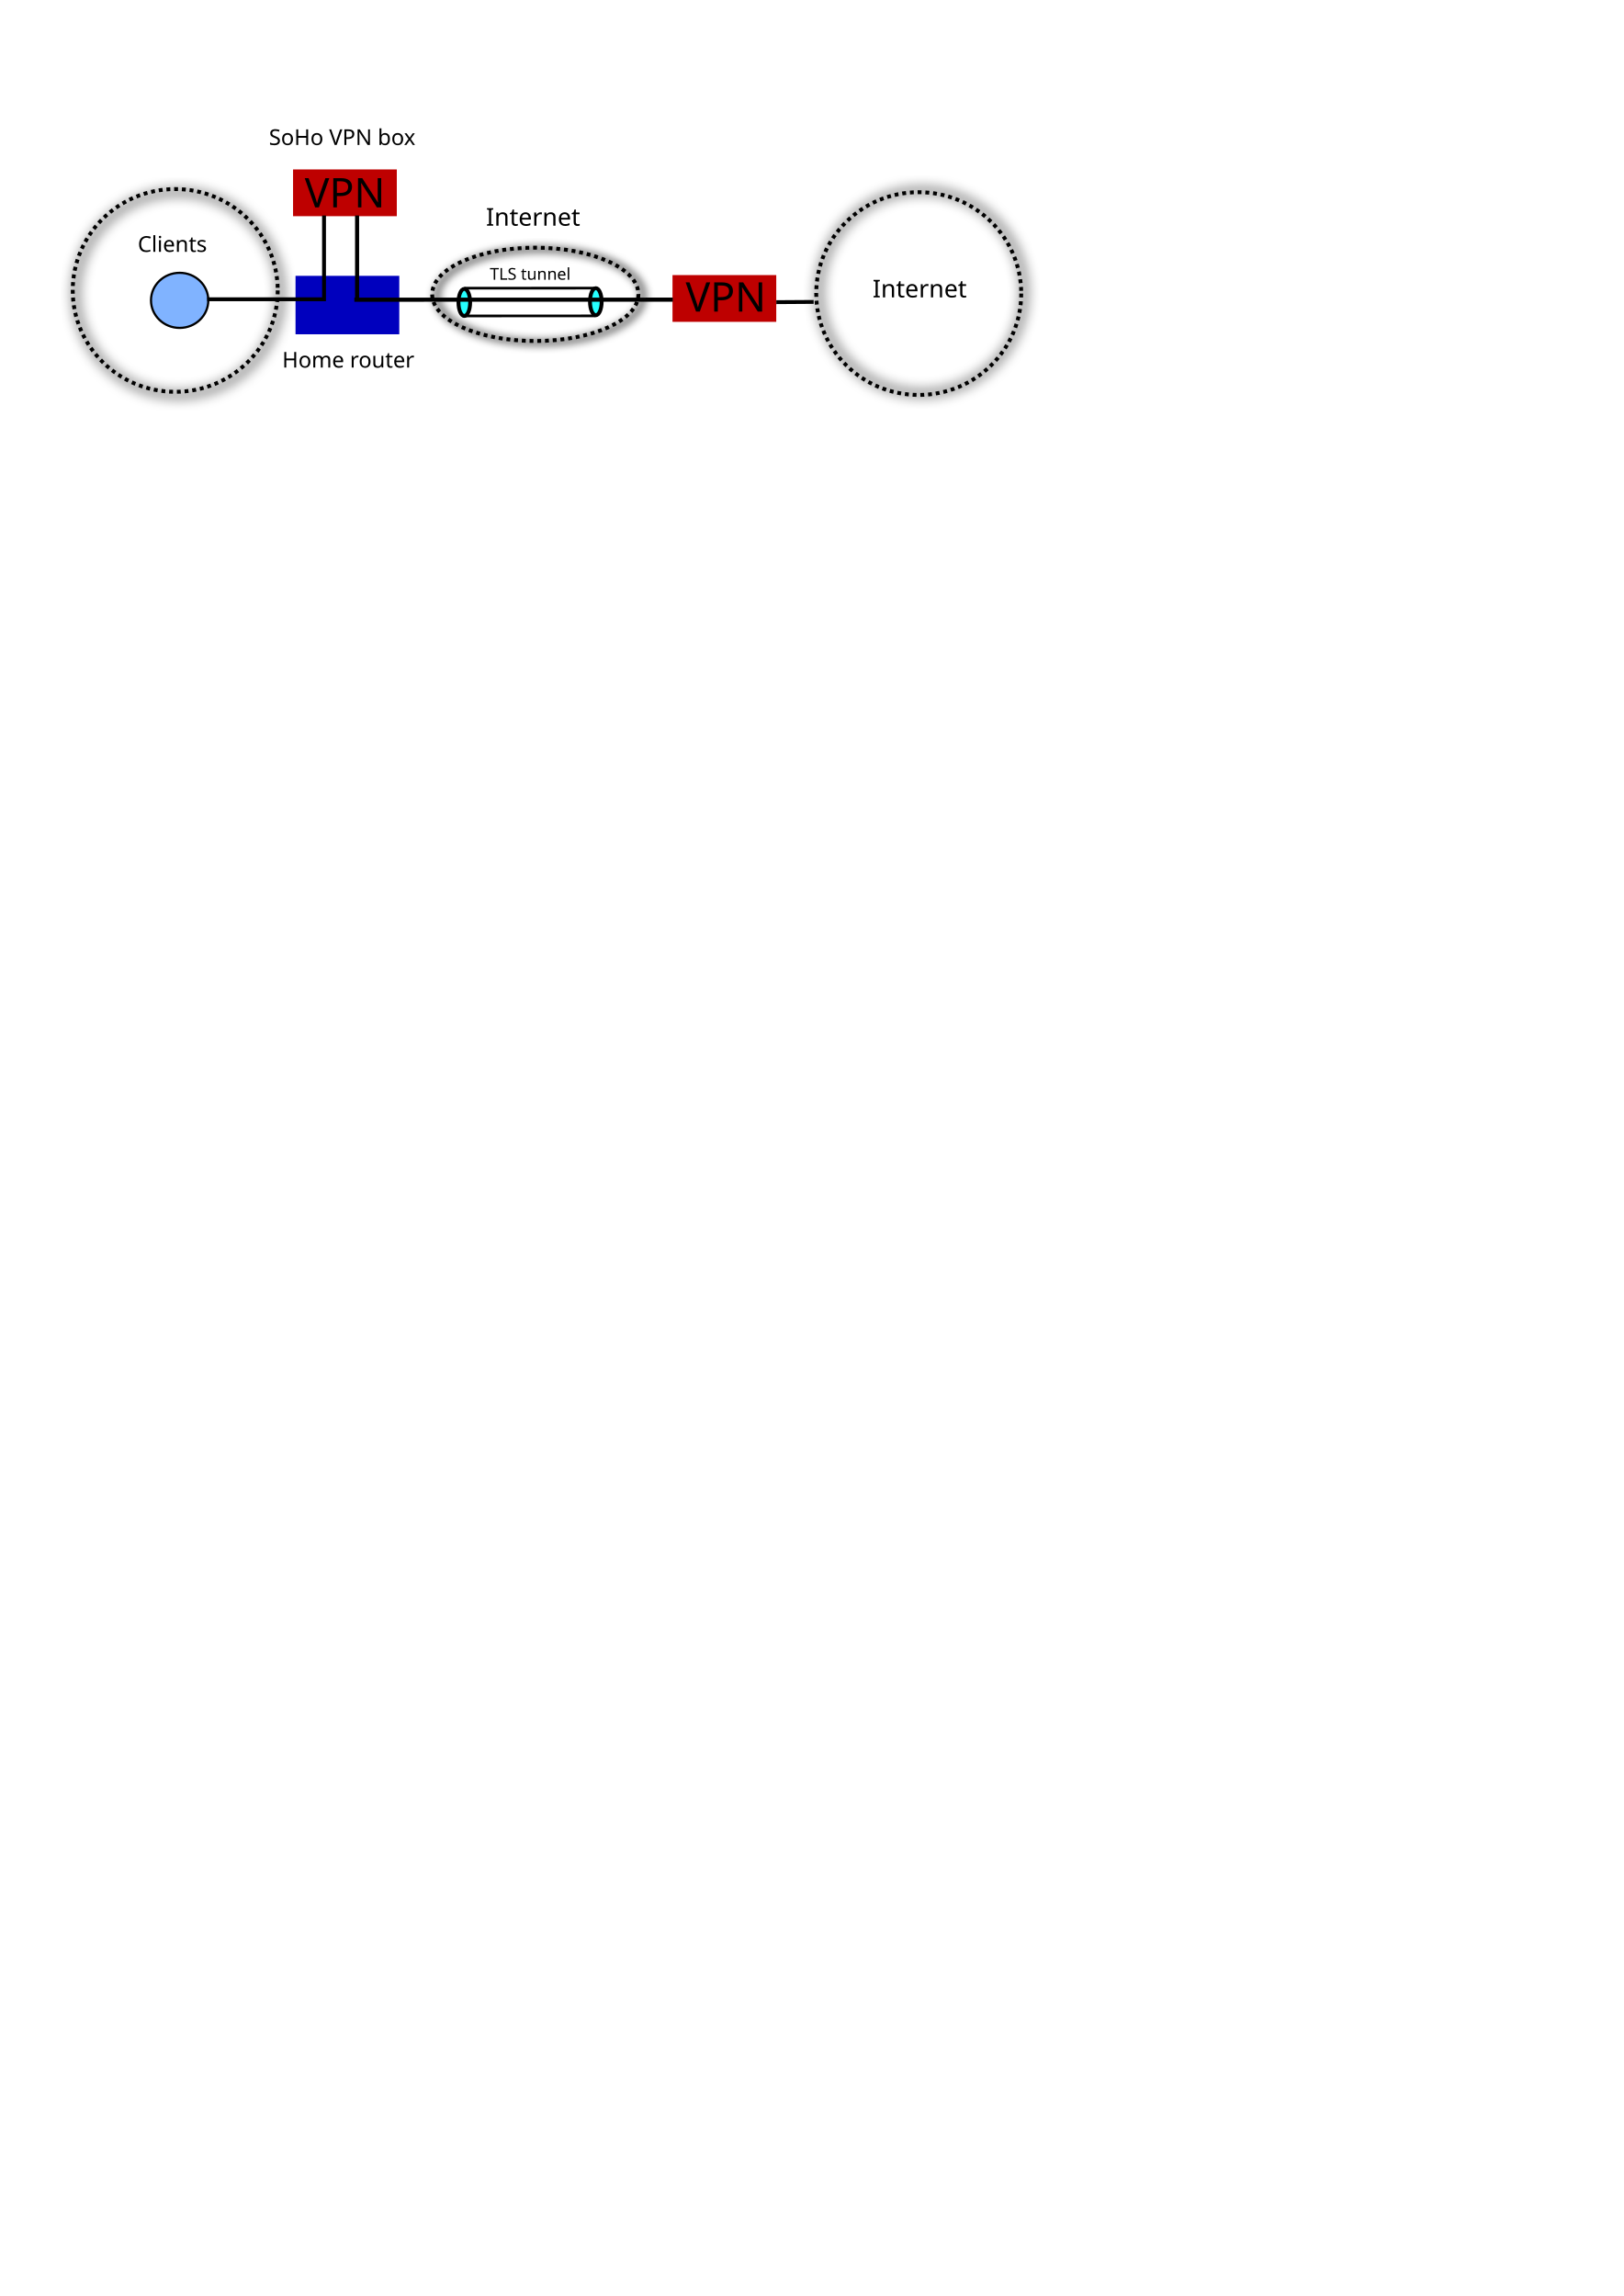
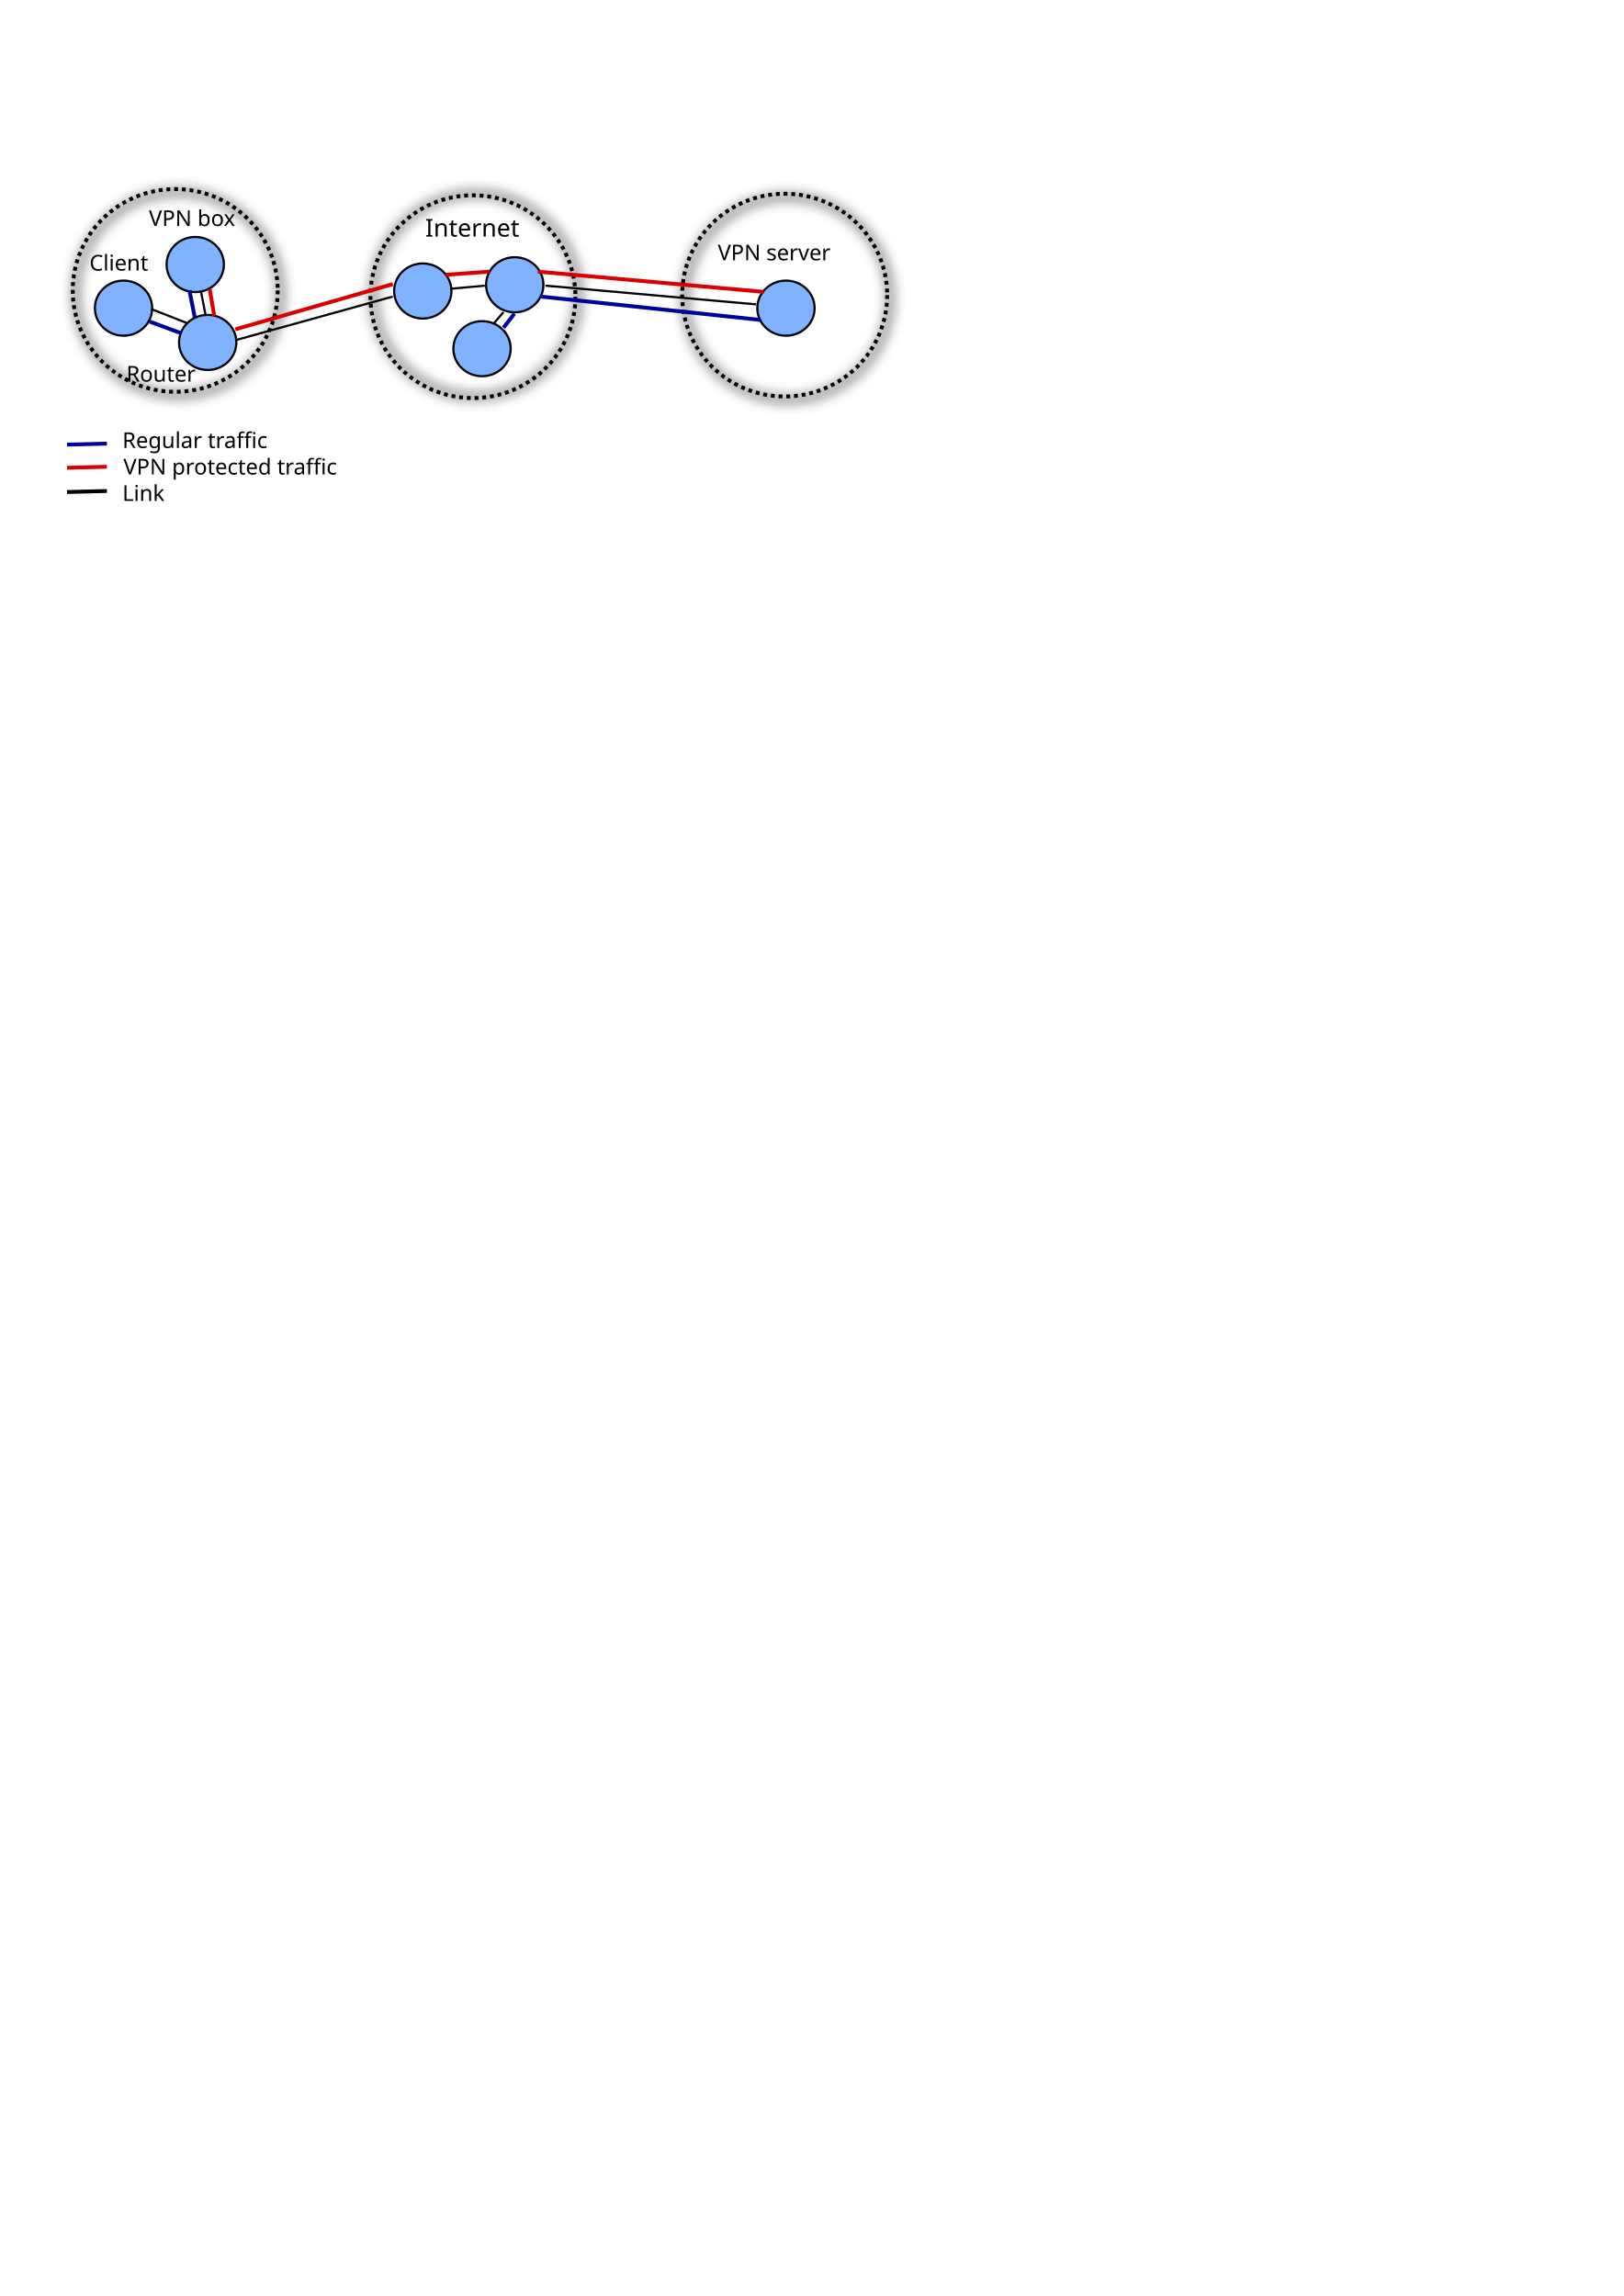
<svg xmlns="http://www.w3.org/2000/svg" width="210mm" height="297mm" viewBox="0 0 210 297" version="1.1" id="svg8">
  <defs id="defs2">
    <filter style="color-interpolation-filters:sRGB" id="filter4329" x="-0.072" width="1.143" y="-0.072" height="1.145">
      <feGaussianBlur stdDeviation="0.791" id="feGaussianBlur4331" />
    </filter>
-     <filter style="color-interpolation-filters:sRGB" id="filter4361" x="-0.052" width="1.105" y="-0.116" height="1.231">
-       <feGaussianBlur stdDeviation="0.581" id="feGaussianBlur4363" />
-     </filter>
  </defs>
  <g id="layer1">
-     <rect style="fill:#be0000;fill-opacity:1;stroke-width:0.265" y="21.917" x="37.902" height="6.048" width="13.418" id="rect4520" />
-     <text xml:space="preserve" style="font-style:normal;font-weight:normal;font-size:5.292px;line-height:1.25;font-family:sans-serif;letter-spacing:0px;word-spacing:0px;fill:#000000;fill-opacity:1;stroke:none;stroke-width:0.265" x="39.414" y="26.83" id="text4528">
-       <tspan id="tspan4526" x="39.414" y="26.83" style="stroke-width:0.265">VPN</tspan>
+     <text xml:space="preserve" style="font-style:normal;font-weight:normal;font-size:2.117px;line-height:1.25;font-family:sans-serif;letter-spacing:0px;word-spacing:0px;fill:#000000;fill-opacity:1;stroke:none;stroke-width:0.265" x="54.996" y="30.604" id="text4744">
+       <tspan id="tspan4742" x="54.996" y="30.604" style="font-size:3.175px;stroke-width:0.265">Internet</tspan>
    </text>
-     <rect style="fill:#be0000;fill-opacity:1;stroke-width:0.265" y="35.584" x="86.978" height="6.048" width="13.418" id="rect4635" />
-     <text id="text4645" y="40.309" x="88.679" style="font-style:normal;font-weight:normal;font-size:5.292px;line-height:1.25;font-family:sans-serif;letter-spacing:0px;word-spacing:0px;fill:#000000;fill-opacity:1;stroke:none;stroke-width:0.265" xml:space="preserve">
-       <tspan style="stroke-width:0.265" y="40.309" x="88.679" id="tspan4643">VPN</tspan>
+     <ellipse ry="3.564" rx="3.706" cy="39.861" cx="15.977" id="ellipse4198" style="color:#000000;clip-rule:nonzero;display:inline;overflow:visible;visibility:visible;opacity:1;isolation:auto;mix-blend-mode:normal;color-interpolation:sRGB;color-interpolation-filters:linearRGB;solid-color:#000000;solid-opacity:1;fill:#80b3ff;fill-opacity:1;fill-rule:nonzero;stroke:#000000;stroke-width:0.282;stroke-linecap:butt;stroke-linejoin:miter;stroke-miterlimit:4;stroke-dasharray:none;stroke-dashoffset:0;stroke-opacity:1;color-rendering:auto;image-rendering:auto;shape-rendering:auto;text-rendering:auto;enable-background:accumulate" />
+     <text xml:space="preserve" style="font-style:normal;font-weight:normal;font-size:2.822px;line-height:125%;font-family:sans-serif;letter-spacing:0px;word-spacing:0px;fill:#000000;fill-opacity:1;stroke:none;stroke-width:1px;stroke-linecap:butt;stroke-linejoin:miter;stroke-opacity:1" x="19.258" y="29.237" id="text4227">
+       <tspan id="tspan4229" x="19.258" y="29.237">VPN box</tspan>
    </text>
-     <rect y="35.681" x="38.221" height="7.56" width="13.418" id="rect4681" style="fill:#0000be;fill-opacity:1;stroke-width:0.179" />
-     <ellipse style="fill:#26ffff;fill-opacity:1;stroke:#000000;stroke-width:0.5;stroke-miterlimit:4;stroke-dasharray:none;stroke-dashoffset:0.301;stroke-opacity:1" id="path4730" cx="60.051" cy="39.119" rx="0.756" ry="1.748" />
-     <path id="path4732" d="m 76.974,37.269 -16.921,0.008" style="fill:#26ffff;fill-opacity:1;stroke:#000000;stroke-width:0.343;stroke-linecap:butt;stroke-linejoin:miter;stroke-miterlimit:4;stroke-dasharray:none;stroke-opacity:1" />
-     <path style="fill:#26ffff;fill-opacity:1;stroke:#000000;stroke-width:0.343;stroke-linecap:butt;stroke-linejoin:miter;stroke-miterlimit:4;stroke-dasharray:none;stroke-opacity:1" d="m 77.021,40.86 -16.921,0.008" id="path4734" />
-     <ellipse ry="1.748" rx="0.756" cy="39.025" cx="77.06" id="ellipse4736" style="fill:#26ffff;fill-opacity:1;stroke:#000000;stroke-width:0.5;stroke-miterlimit:4;stroke-dasharray:none;stroke-dashoffset:0.301;stroke-opacity:1" />
-     <text xml:space="preserve" style="font-style:normal;font-weight:normal;font-size:2.117px;line-height:1.25;font-family:sans-serif;letter-spacing:0px;word-spacing:0px;fill:#000000;fill-opacity:1;stroke:none;stroke-width:0.265" x="63.358" y="36.19" id="text4740">
-       <tspan id="tspan4738" x="63.358" y="36.19" style="stroke-width:0.265">TLS tunnel</tspan>
+     <text xml:space="preserve" style="font-style:normal;font-weight:normal;font-size:2.822px;line-height:125%;font-family:sans-serif;letter-spacing:0px;word-spacing:0px;fill:#000000;fill-opacity:1;stroke:none;stroke-width:1px;stroke-linecap:butt;stroke-linejoin:miter;stroke-opacity:1" x="16.332" y="49.363" id="text4231">
+       <tspan id="tspan4233" x="16.332" y="49.363">Router</tspan>
    </text>
-     <text xml:space="preserve" style="font-style:normal;font-weight:normal;font-size:2.117px;line-height:1.25;font-family:sans-serif;letter-spacing:0px;word-spacing:0px;fill:#000000;fill-opacity:1;stroke:none;stroke-width:0.265" x="112.851" y="38.466" id="text4744">
-       <tspan id="tspan4742" x="112.851" y="38.466" style="font-size:3.175px;stroke-width:0.265">Internet</tspan>
-     </text>
-     <ellipse ry="3.564" rx="3.706" cy="38.853" cx="23.235" id="ellipse4198" style="color:#000000;clip-rule:nonzero;display:inline;overflow:visible;visibility:visible;opacity:1;isolation:auto;mix-blend-mode:normal;color-interpolation:sRGB;color-interpolation-filters:linearRGB;solid-color:#000000;solid-opacity:1;fill:#80b3ff;fill-opacity:1;fill-rule:nonzero;stroke:#000000;stroke-width:0.282;stroke-linecap:butt;stroke-linejoin:miter;stroke-miterlimit:4;stroke-dasharray:none;stroke-dashoffset:0;stroke-opacity:1;color-rendering:auto;image-rendering:auto;shape-rendering:auto;text-rendering:auto;enable-background:accumulate" />
-     <path id="path4223" d="m 105.232,39.054 -4.831,0.031" style="fill:none;stroke:#000000;stroke-width:0.5;stroke-linecap:butt;stroke-linejoin:miter;stroke-miterlimit:4;stroke-dasharray:none;stroke-opacity:1" />
-     <text xml:space="preserve" style="font-style:normal;font-weight:normal;font-size:2.822px;line-height:125%;font-family:sans-serif;letter-spacing:0px;word-spacing:0px;fill:#000000;fill-opacity:1;stroke:none;stroke-width:1px;stroke-linecap:butt;stroke-linejoin:miter;stroke-opacity:1" x="34.781" y="18.755" id="text4227">
-       <tspan id="tspan4229" x="34.781" y="18.755">SoHo VPN box</tspan>
-     </text>
-     <text xml:space="preserve" style="font-style:normal;font-weight:normal;font-size:2.822px;line-height:125%;font-family:sans-serif;letter-spacing:0px;word-spacing:0px;fill:#000000;fill-opacity:1;stroke:none;stroke-width:1px;stroke-linecap:butt;stroke-linejoin:miter;stroke-opacity:1" x="36.491" y="47.548" id="text4231">
-       <tspan id="tspan4233" x="36.491" y="47.548">Home router</tspan>
-     </text>
-     <text xml:space="preserve" style="font-style:normal;font-weight:normal;font-size:2.822px;line-height:125%;font-family:sans-serif;letter-spacing:0px;word-spacing:0px;fill:#000000;fill-opacity:1;stroke:none;stroke-width:1px;stroke-linecap:butt;stroke-linejoin:miter;stroke-opacity:1" x="17.818" y="32.581" id="text4274">
-       <tspan x="17.818" y="32.581" id="tspan4278">Clients</tspan>
+     <text xml:space="preserve" style="font-style:normal;font-weight:normal;font-size:2.822px;line-height:125%;font-family:sans-serif;letter-spacing:0px;word-spacing:0px;fill:#000000;fill-opacity:1;stroke:none;stroke-width:1px;stroke-linecap:butt;stroke-linejoin:miter;stroke-opacity:1" x="11.569" y="35" id="text4274">
+       <tspan x="11.569" y="35" id="tspan4278">Client</tspan>
    </text>
    <ellipse style="color:#000000;clip-rule:nonzero;display:inline;overflow:visible;visibility:visible;opacity:1;isolation:auto;mix-blend-mode:normal;color-interpolation:sRGB;color-interpolation-filters:linearRGB;solid-color:#000000;solid-opacity:1;fill:none;fill-opacity:1;fill-rule:nonzero;stroke:#000000;stroke-width:0.5;stroke-linecap:butt;stroke-linejoin:miter;stroke-miterlimit:4;stroke-dasharray:0.5,0.5;stroke-dashoffset:0;stroke-opacity:1;color-rendering:auto;image-rendering:auto;shape-rendering:auto;text-rendering:auto;enable-background:accumulate" id="path4163" cx="22.664" cy="37.57" rx="13.257" ry="13.114" />
-     <path style="fill:none;fill-rule:evenodd;stroke:#000000;stroke-width:0.5;stroke-linecap:butt;stroke-linejoin:miter;stroke-opacity:1;stroke-miterlimit:4;stroke-dasharray:none" d="m 26.798,38.711 15.11,0 2e-6,-10.833" id="path4165" />
-     <path style="fill:none;fill-rule:evenodd;stroke:#000000;stroke-width:0.523;stroke-linecap:butt;stroke-linejoin:miter;stroke-miterlimit:4;stroke-dasharray:none;stroke-opacity:1" d="m 46.184,27.877 0,10.905" id="path4167" />
-     <ellipse ry="13.114" rx="13.257" cy="37.974" cx="118.822" id="ellipse4175" style="color:#000000;clip-rule:nonzero;display:inline;overflow:visible;visibility:visible;opacity:1;isolation:auto;mix-blend-mode:normal;color-interpolation:sRGB;color-interpolation-filters:linearRGB;solid-color:#000000;solid-opacity:1;fill:none;fill-opacity:1;fill-rule:nonzero;stroke:#000000;stroke-width:0.5;stroke-linecap:butt;stroke-linejoin:miter;stroke-miterlimit:4;stroke-dasharray:0.5, 0.5;stroke-dashoffset:0;stroke-opacity:1;color-rendering:auto;image-rendering:auto;shape-rendering:auto;text-rendering:auto;enable-background:accumulate" />
-     <ellipse ry="6.038" rx="13.336" cy="38.074" cx="69.231" id="ellipse4177" style="color:#000000;clip-rule:nonzero;display:inline;overflow:visible;visibility:visible;opacity:1;isolation:auto;mix-blend-mode:normal;color-interpolation:sRGB;color-interpolation-filters:linearRGB;solid-color:#000000;solid-opacity:1;fill:none;fill-opacity:1;fill-rule:nonzero;stroke:#000000;stroke-width:0.5;stroke-linecap:butt;stroke-linejoin:miter;stroke-miterlimit:4;stroke-dasharray:0.5,0.5;stroke-dashoffset:0;stroke-opacity:1;color-rendering:auto;image-rendering:auto;shape-rendering:auto;text-rendering:auto;enable-background:accumulate" />
+     <ellipse ry="13.114" rx="13.257" cy="38.377" cx="61.168" id="ellipse4175" style="color:#000000;clip-rule:nonzero;display:inline;overflow:visible;visibility:visible;opacity:1;isolation:auto;mix-blend-mode:normal;color-interpolation:sRGB;color-interpolation-filters:linearRGB;solid-color:#000000;solid-opacity:1;fill:none;fill-opacity:1;fill-rule:nonzero;stroke:#000000;stroke-width:0.5;stroke-linecap:butt;stroke-linejoin:miter;stroke-miterlimit:4;stroke-dasharray:0.5, 0.5;stroke-dashoffset:0;stroke-opacity:1;color-rendering:auto;image-rendering:auto;shape-rendering:auto;text-rendering:auto;enable-background:accumulate" />
    <ellipse ry="13.114" rx="13.257" cy="37.974" cx="23.068" id="ellipse4179" style="color:#000000;clip-rule:nonzero;display:inline;overflow:visible;visibility:visible;opacity:1;isolation:auto;mix-blend-mode:normal;color-interpolation:sRGB;color-interpolation-filters:linearRGB;solid-color:#000000;solid-opacity:1;fill:none;fill-opacity:1;fill-rule:nonzero;stroke:#000000;stroke-width:0.5;stroke-linecap:butt;stroke-linejoin:miter;stroke-miterlimit:4;stroke-dasharray:none;stroke-dashoffset:0;stroke-opacity:1;color-rendering:auto;image-rendering:auto;shape-rendering:auto;text-rendering:auto;enable-background:accumulate;filter:url(#filter4329)" />
-     <ellipse style="color:#000000;clip-rule:nonzero;display:inline;overflow:visible;visibility:visible;opacity:1;isolation:auto;mix-blend-mode:normal;color-interpolation:sRGB;color-interpolation-filters:linearRGB;solid-color:#000000;solid-opacity:1;fill:none;fill-opacity:1;fill-rule:nonzero;stroke:#000000;stroke-width:0.5;stroke-linecap:butt;stroke-linejoin:miter;stroke-miterlimit:4;stroke-dasharray:none;stroke-dashoffset:0;stroke-opacity:1;filter:url(#filter4329);color-rendering:auto;image-rendering:auto;shape-rendering:auto;text-rendering:auto;enable-background:accumulate" id="ellipse4333" cx="119.225" cy="37.772" rx="13.257" ry="13.114" />
-     <ellipse style="color:#000000;clip-rule:nonzero;display:inline;overflow:visible;visibility:visible;opacity:1;isolation:auto;mix-blend-mode:normal;color-interpolation:sRGB;color-interpolation-filters:linearRGB;solid-color:#000000;solid-opacity:1;fill:none;fill-opacity:1;fill-rule:nonzero;stroke:#000000;stroke-width:0.5;stroke-linecap:butt;stroke-linejoin:miter;stroke-miterlimit:4;stroke-dasharray:none;stroke-dashoffset:0;stroke-opacity:1;filter:url(#filter4361);color-rendering:auto;image-rendering:auto;shape-rendering:auto;text-rendering:auto;enable-background:accumulate" id="ellipse4335" cx="69.836" cy="38.276" rx="13.336" ry="6.038" />
-     <text id="text4365" y="29.193" x="62.857" style="font-style:normal;font-weight:normal;font-size:2.117px;line-height:1.25;font-family:sans-serif;letter-spacing:0px;word-spacing:0px;fill:#000000;fill-opacity:1;stroke:none;stroke-width:0.265" xml:space="preserve">
-       <tspan style="font-size:3.175px;stroke-width:0.265" y="29.193" x="62.857" id="tspan4367">Internet</tspan>
+     <ellipse style="color:#000000;clip-rule:nonzero;display:inline;overflow:visible;visibility:visible;opacity:1;isolation:auto;mix-blend-mode:normal;color-interpolation:sRGB;color-interpolation-filters:linearRGB;solid-color:#000000;solid-opacity:1;fill:none;fill-opacity:1;fill-rule:nonzero;stroke:#000000;stroke-width:0.5;stroke-linecap:butt;stroke-linejoin:miter;stroke-miterlimit:4;stroke-dasharray:none;stroke-dashoffset:0;stroke-opacity:1;filter:url(#filter4329);color-rendering:auto;image-rendering:auto;shape-rendering:auto;text-rendering:auto;enable-background:accumulate" id="ellipse4333" cx="61.571" cy="38.175" rx="13.257" ry="13.114" />
+     <ellipse style="color:#000000;clip-rule:nonzero;display:inline;overflow:visible;visibility:visible;opacity:1;isolation:auto;mix-blend-mode:normal;color-interpolation:sRGB;color-interpolation-filters:linearRGB;solid-color:#000000;solid-opacity:1;fill:#80b3ff;fill-opacity:1;fill-rule:nonzero;stroke:#000000;stroke-width:0.282;stroke-linecap:butt;stroke-linejoin:miter;stroke-miterlimit:4;stroke-dasharray:none;stroke-dashoffset:0;stroke-opacity:1;color-rendering:auto;image-rendering:auto;shape-rendering:auto;text-rendering:auto;enable-background:accumulate" id="ellipse4171" cx="25.251" cy="34.217" rx="3.706" ry="3.564" />
+     <ellipse ry="3.564" rx="3.706" cy="44.296" cx="26.863" id="ellipse4173" style="color:#000000;clip-rule:nonzero;display:inline;overflow:visible;visibility:visible;opacity:1;isolation:auto;mix-blend-mode:normal;color-interpolation:sRGB;color-interpolation-filters:linearRGB;solid-color:#000000;solid-opacity:1;fill:#80b3ff;fill-opacity:1;fill-rule:nonzero;stroke:#000000;stroke-width:0.282;stroke-linecap:butt;stroke-linejoin:miter;stroke-miterlimit:4;stroke-dasharray:none;stroke-dashoffset:0;stroke-opacity:1;color-rendering:auto;image-rendering:auto;shape-rendering:auto;text-rendering:auto;enable-background:accumulate" />
+     <path style="fill:none;fill-rule:evenodd;stroke:#00009a;stroke-width:0.5;stroke-linecap:butt;stroke-linejoin:miter;stroke-opacity:1;stroke-miterlimit:4;stroke-dasharray:none" d="m 19.356,41.599 4.025,1.493" id="path4177" />
+     <text id="text4187" y="33.672" x="92.838" style="font-style:normal;font-weight:normal;font-size:2.822px;line-height:125%;font-family:sans-serif;letter-spacing:0px;word-spacing:0px;fill:#000000;fill-opacity:1;stroke:none;stroke-width:1px;stroke-linecap:butt;stroke-linejoin:miter;stroke-opacity:1" xml:space="preserve">
+       <tspan y="33.672" x="92.838" id="tspan4189">VPN server</tspan>
    </text>
-     <path style="fill:none;stroke:#000000;stroke-width:0.533;stroke-linecap:butt;stroke-linejoin:miter;stroke-miterlimit:4;stroke-dasharray:none;stroke-opacity:1" d="m 87.019,38.761 -41.189,0.008" id="path4602" />
+     <ellipse ry="13.114" rx="13.257" cy="38.175" cx="101.485" id="ellipse4199" style="color:#000000;clip-rule:nonzero;display:inline;overflow:visible;visibility:visible;opacity:1;isolation:auto;mix-blend-mode:normal;color-interpolation:sRGB;color-interpolation-filters:linearRGB;solid-color:#000000;solid-opacity:1;fill:none;fill-opacity:1;fill-rule:nonzero;stroke:#000000;stroke-width:0.5;stroke-linecap:butt;stroke-linejoin:miter;stroke-miterlimit:4;stroke-dasharray:0.5, 0.5;stroke-dashoffset:0;stroke-opacity:1;color-rendering:auto;image-rendering:auto;shape-rendering:auto;text-rendering:auto;enable-background:accumulate" />
+     <ellipse style="color:#000000;clip-rule:nonzero;display:inline;overflow:visible;visibility:visible;opacity:1;isolation:auto;mix-blend-mode:normal;color-interpolation:sRGB;color-interpolation-filters:linearRGB;solid-color:#000000;solid-opacity:1;fill:none;fill-opacity:1;fill-rule:nonzero;stroke:#000000;stroke-width:0.5;stroke-linecap:butt;stroke-linejoin:miter;stroke-miterlimit:4;stroke-dasharray:none;stroke-dashoffset:0;stroke-opacity:1;filter:url(#filter4329);color-rendering:auto;image-rendering:auto;shape-rendering:auto;text-rendering:auto;enable-background:accumulate" id="ellipse4201" cx="101.888" cy="38.578" rx="13.257" ry="13.114" />
+     <ellipse ry="3.564" rx="3.706" cy="39.861" cx="101.652" id="ellipse4203" style="color:#000000;clip-rule:nonzero;display:inline;overflow:visible;visibility:visible;opacity:1;isolation:auto;mix-blend-mode:normal;color-interpolation:sRGB;color-interpolation-filters:linearRGB;solid-color:#000000;solid-opacity:1;fill:#80b3ff;fill-opacity:1;fill-rule:nonzero;stroke:#000000;stroke-width:0.282;stroke-linecap:butt;stroke-linejoin:miter;stroke-miterlimit:4;stroke-dasharray:none;stroke-dashoffset:0;stroke-opacity:1;color-rendering:auto;image-rendering:auto;shape-rendering:auto;text-rendering:auto;enable-background:accumulate" />
+     <ellipse style="color:#000000;clip-rule:nonzero;display:inline;overflow:visible;visibility:visible;opacity:1;isolation:auto;mix-blend-mode:normal;color-interpolation:sRGB;color-interpolation-filters:linearRGB;solid-color:#000000;solid-opacity:1;fill:#80b3ff;fill-opacity:1;fill-rule:nonzero;stroke:#000000;stroke-width:0.282;stroke-linecap:butt;stroke-linejoin:miter;stroke-miterlimit:4;stroke-dasharray:none;stroke-dashoffset:0;stroke-opacity:1;color-rendering:auto;image-rendering:auto;shape-rendering:auto;text-rendering:auto;enable-background:accumulate" id="ellipse4211" cx="54.682" cy="37.644" rx="3.706" ry="3.564" />
+     <ellipse ry="3.564" rx="3.706" cy="36.837" cx="66.576" id="ellipse4213" style="color:#000000;clip-rule:nonzero;display:inline;overflow:visible;visibility:visible;opacity:1;isolation:auto;mix-blend-mode:normal;color-interpolation:sRGB;color-interpolation-filters:linearRGB;solid-color:#000000;solid-opacity:1;fill:#80b3ff;fill-opacity:1;fill-rule:nonzero;stroke:#000000;stroke-width:0.282;stroke-linecap:butt;stroke-linejoin:miter;stroke-miterlimit:4;stroke-dasharray:none;stroke-dashoffset:0;stroke-opacity:1;color-rendering:auto;image-rendering:auto;shape-rendering:auto;text-rendering:auto;enable-background:accumulate" />
+     <ellipse style="color:#000000;clip-rule:nonzero;display:inline;overflow:visible;visibility:visible;opacity:1;isolation:auto;mix-blend-mode:normal;color-interpolation:sRGB;color-interpolation-filters:linearRGB;solid-color:#000000;solid-opacity:1;fill:#80b3ff;fill-opacity:1;fill-rule:nonzero;stroke:#000000;stroke-width:0.282;stroke-linecap:butt;stroke-linejoin:miter;stroke-miterlimit:4;stroke-dasharray:none;stroke-dashoffset:0;stroke-opacity:1;color-rendering:auto;image-rendering:auto;shape-rendering:auto;text-rendering:auto;enable-background:accumulate" id="ellipse4215" cx="62.343" cy="45.102" rx="3.706" ry="3.564" />
+     <path style="fill:none;fill-rule:evenodd;stroke:#000000;stroke-width:0.282px;stroke-linecap:butt;stroke-linejoin:miter;stroke-opacity:1" d="M 30.44,44.008 50.8,38.363" id="path4217" />
+     <path style="fill:none;fill-rule:evenodd;stroke:#000000;stroke-width:0.282px;stroke-linecap:butt;stroke-linejoin:miter;stroke-opacity:1" d="M 58.259,37.356 62.694,36.952" id="path4219" />
+     <path style="fill:none;fill-rule:evenodd;stroke:#000000;stroke-width:0.282px;stroke-linecap:butt;stroke-linejoin:miter;stroke-opacity:1" d="M 70.556,36.952 97.77,39.371" id="path4221" />
+     <path style="fill:none;fill-rule:evenodd;stroke:#000000;stroke-width:0.282px;stroke-linecap:butt;stroke-linejoin:miter;stroke-opacity:1" d="m 65.113,40.379 -1.21,1.411" id="path4223" />
+     <path style="fill:none;fill-rule:evenodd;stroke:#da0000;stroke-width:0.5;stroke-linecap:butt;stroke-linejoin:miter;stroke-opacity:1;stroke-miterlimit:4;stroke-dasharray:none" d="M 30.44,42.597 50.8,36.751" id="path4227" />
+     <path style="fill:none;fill-rule:evenodd;stroke:#da0000;stroke-width:0.5;stroke-linecap:butt;stroke-linejoin:miter;stroke-opacity:1;stroke-miterlimit:4;stroke-dasharray:none" d="m 57.654,35.541 5.644,-0.403" id="path4229" />
+     <path style="fill:none;fill-rule:evenodd;stroke:#da0000;stroke-width:0.5;stroke-linecap:butt;stroke-linejoin:miter;stroke-opacity:1;stroke-miterlimit:4;stroke-dasharray:none" d="m 69.548,35.138 29.23,2.621" id="path4231" />
+     <path style="fill:none;fill-rule:evenodd;stroke:#00009a;stroke-width:0.5;stroke-linecap:butt;stroke-linejoin:miter;stroke-opacity:1;stroke-miterlimit:4;stroke-dasharray:none" d="M 98.375,41.387 69.951,38.363" id="path4233" />
+     <path style="fill:none;fill-rule:evenodd;stroke:#00009a;stroke-width:0.5;stroke-linecap:butt;stroke-linejoin:miter;stroke-opacity:1;stroke-miterlimit:4;stroke-dasharray:none" d="m 66.524,40.581 -1.411,1.814" id="path4235" />
+     <path style="fill:none;fill-rule:evenodd;stroke:#000000;stroke-width:0.282px;stroke-linecap:butt;stroke-linejoin:miter;stroke-opacity:1" d="m 19.554,39.976 4.637,1.814" id="path4237" />
+     <path style="fill:none;fill-rule:evenodd;stroke:#000000;stroke-width:0.282px;stroke-linecap:butt;stroke-linejoin:miter;stroke-opacity:1" d="m 26.005,37.759 0.605,3.125" id="path4241" />
+     <path style="fill:none;fill-rule:evenodd;stroke:#da0000;stroke-width:0.5;stroke-linecap:butt;stroke-linejoin:miter;stroke-opacity:1;stroke-miterlimit:4;stroke-dasharray:none" d="m 27.113,37.356 0.605,3.528" id="path4243" />
+     <path style="fill:none;fill-rule:evenodd;stroke:#00009a;stroke-width:0.5;stroke-linecap:butt;stroke-linejoin:miter;stroke-opacity:1;stroke-miterlimit:4;stroke-dasharray:none" d="M 25.198,41.085 24.493,37.557" id="path4245" />
+     <path style="fill:none;fill-rule:evenodd;stroke:#00009a;stroke-width:0.5;stroke-linecap:butt;stroke-linejoin:miter;stroke-opacity:1;stroke-miterlimit:4;stroke-dasharray:none" d="m 8.668,57.514 5.158,-0.13" id="path4249" />
+     <path id="path4251" d="m 8.668,60.508 5.158,-0.13" style="fill:none;fill-rule:evenodd;stroke:#da0000;stroke-width:0.5;stroke-linecap:butt;stroke-linejoin:miter;stroke-miterlimit:4;stroke-dasharray:none;stroke-opacity:1" />
+     <path style="fill:none;fill-rule:evenodd;stroke:#000000;stroke-width:0.5;stroke-linecap:butt;stroke-linejoin:miter;stroke-miterlimit:4;stroke-dasharray:none;stroke-opacity:1" d="M 8.668,63.644 13.827,63.513" id="path4253" />
+     <text xml:space="preserve" style="font-style:normal;font-weight:normal;font-size:2.822px;line-height:125%;font-family:sans-serif;letter-spacing:0px;word-spacing:0px;fill:#000000;fill-opacity:1;stroke:none;stroke-width:1px;stroke-linecap:butt;stroke-linejoin:miter;stroke-opacity:1" x="15.822" y="64.796" id="text4255">
+       <tspan id="tspan4257" x="15.822" y="64.796">Link</tspan>
+     </text>
+     <text xml:space="preserve" style="font-style:normal;font-weight:normal;font-size:2.822px;line-height:125%;font-family:sans-serif;letter-spacing:0px;word-spacing:0px;fill:#000000;fill-opacity:1;stroke:none;stroke-width:1px;stroke-linecap:butt;stroke-linejoin:miter;stroke-opacity:1" x="15.965" y="61.375" id="text4259">
+       <tspan id="tspan4261" x="15.965" y="61.375">VPN protected traffic</tspan>
+     </text>
+     <text xml:space="preserve" style="font-style:normal;font-weight:normal;font-size:2.822px;line-height:125%;font-family:sans-serif;letter-spacing:0px;word-spacing:0px;fill:#000000;fill-opacity:1;stroke:none;stroke-width:1px;stroke-linecap:butt;stroke-linejoin:miter;stroke-opacity:1" x="15.822" y="57.954" id="text4263">
+       <tspan id="tspan4265" x="15.822" y="57.954">Regular traffic</tspan>
+     </text>
  </g>
</svg>
